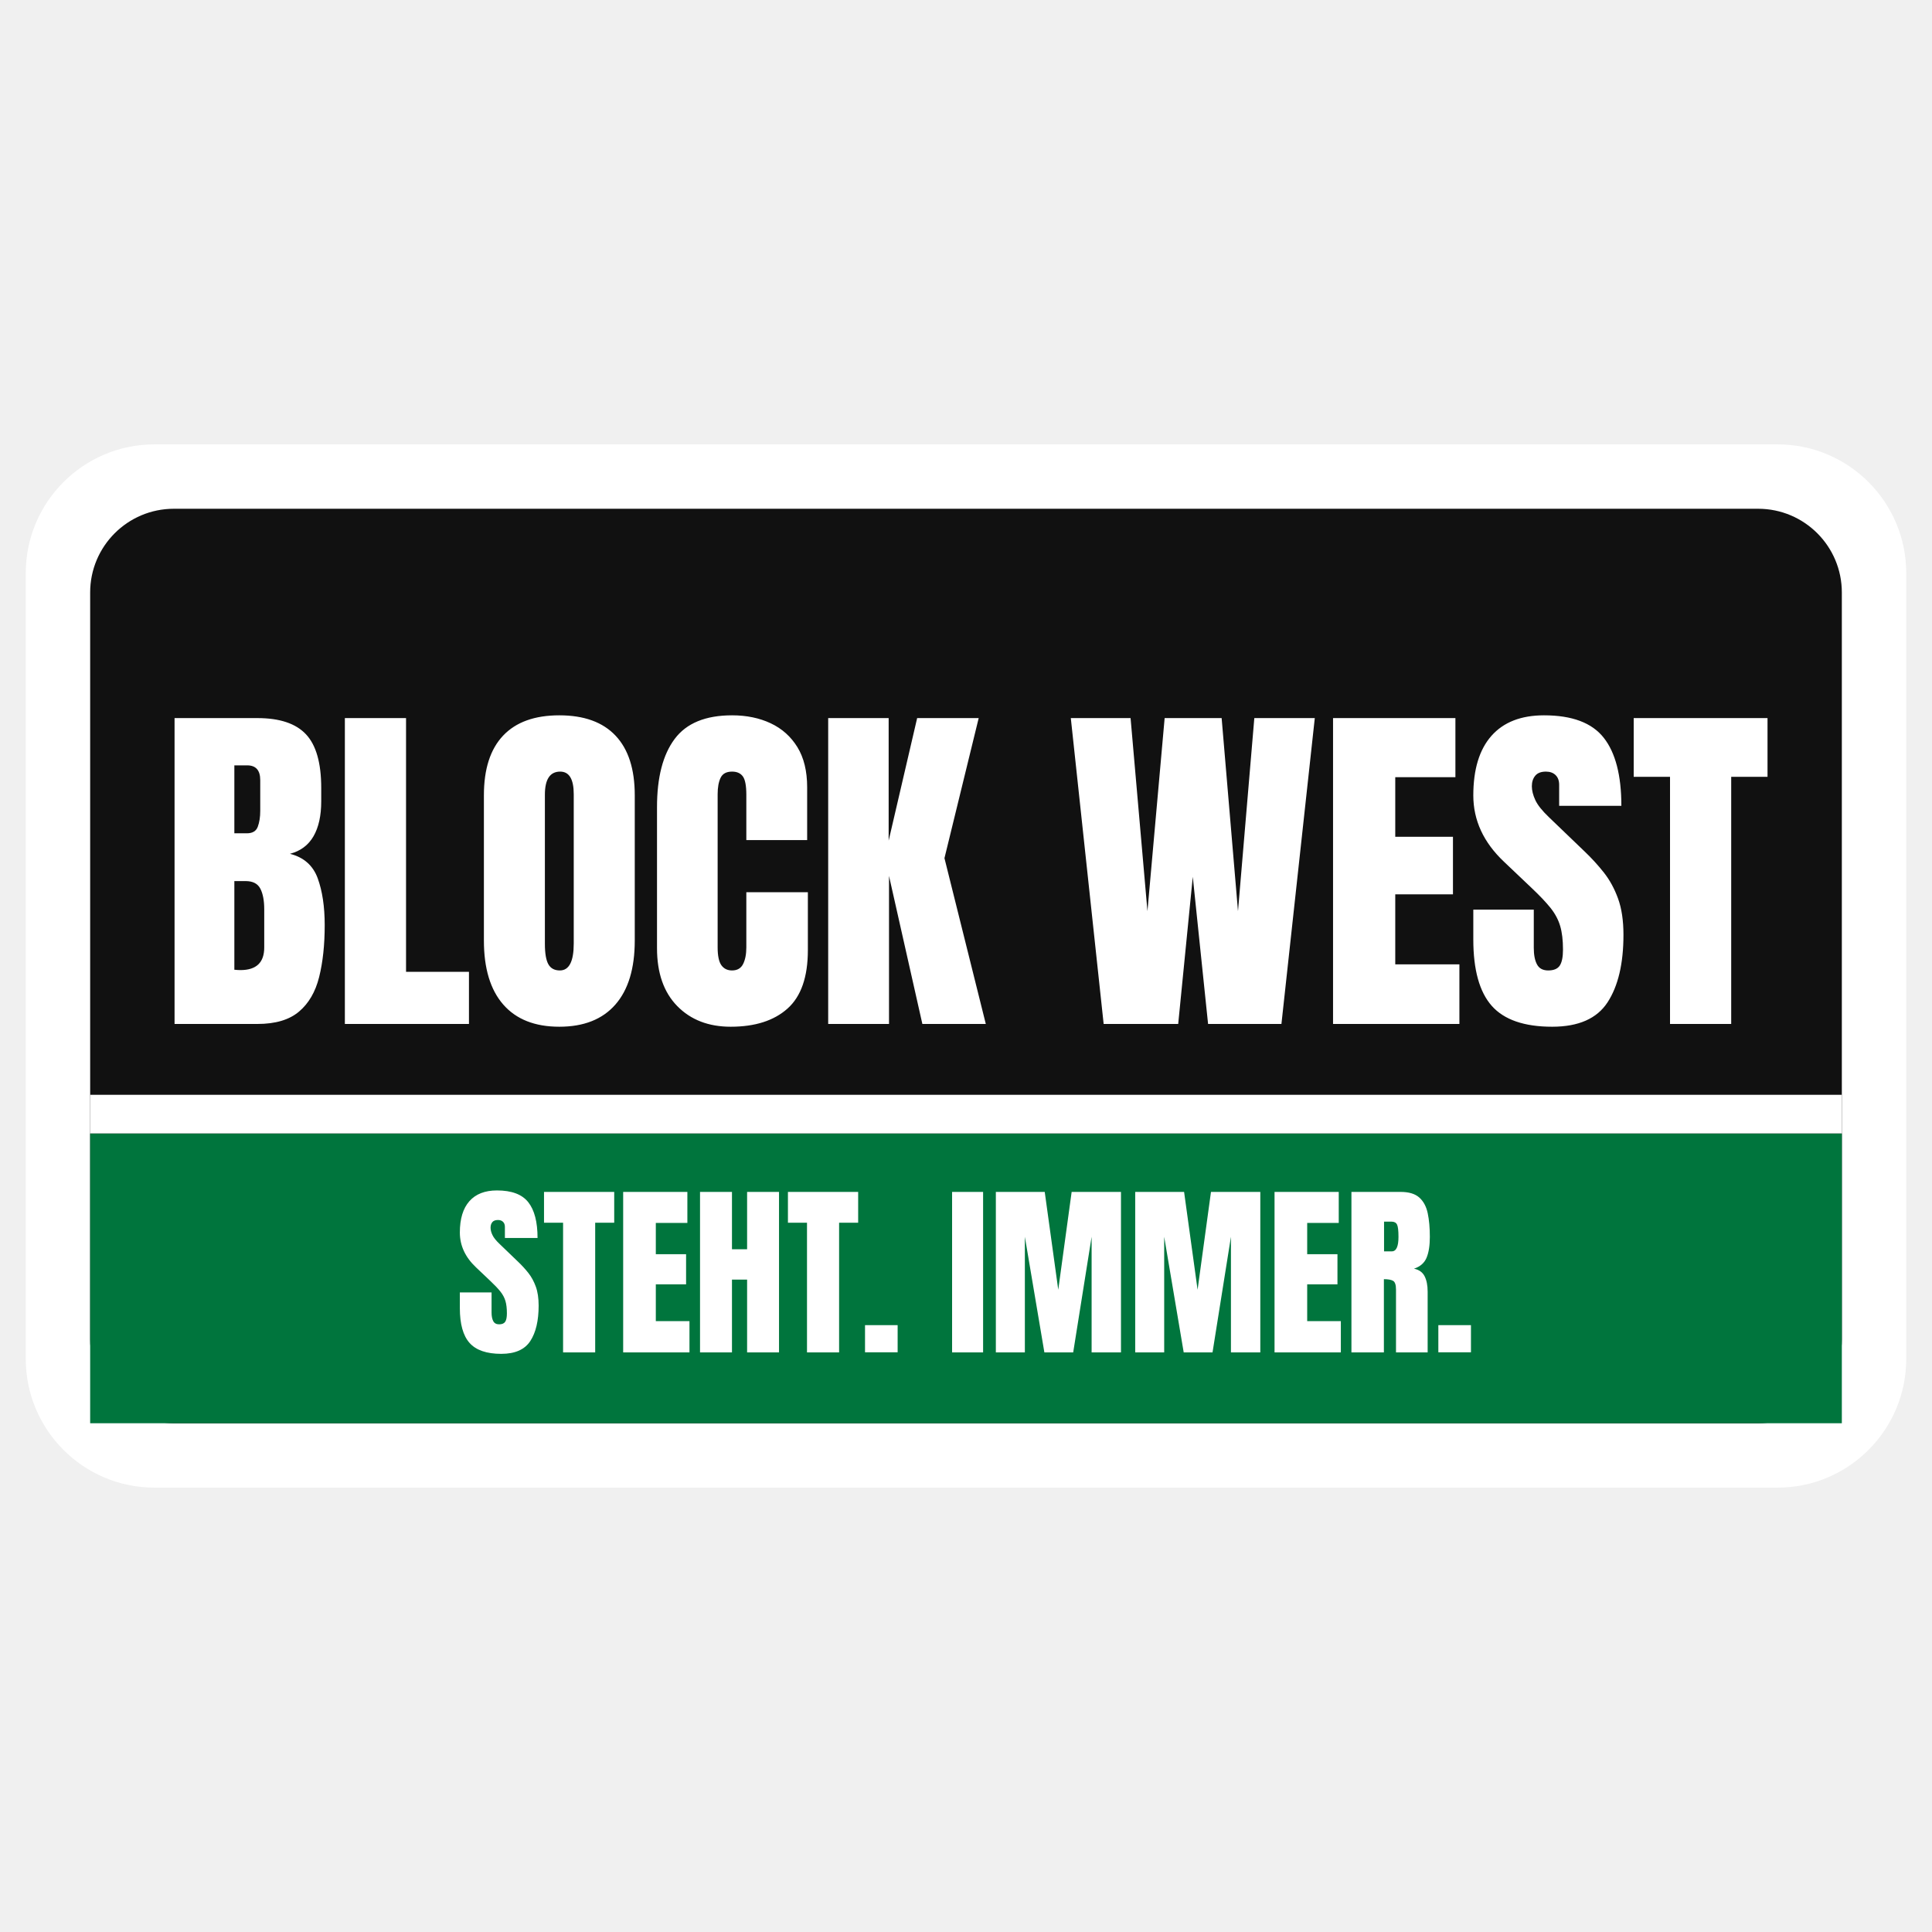
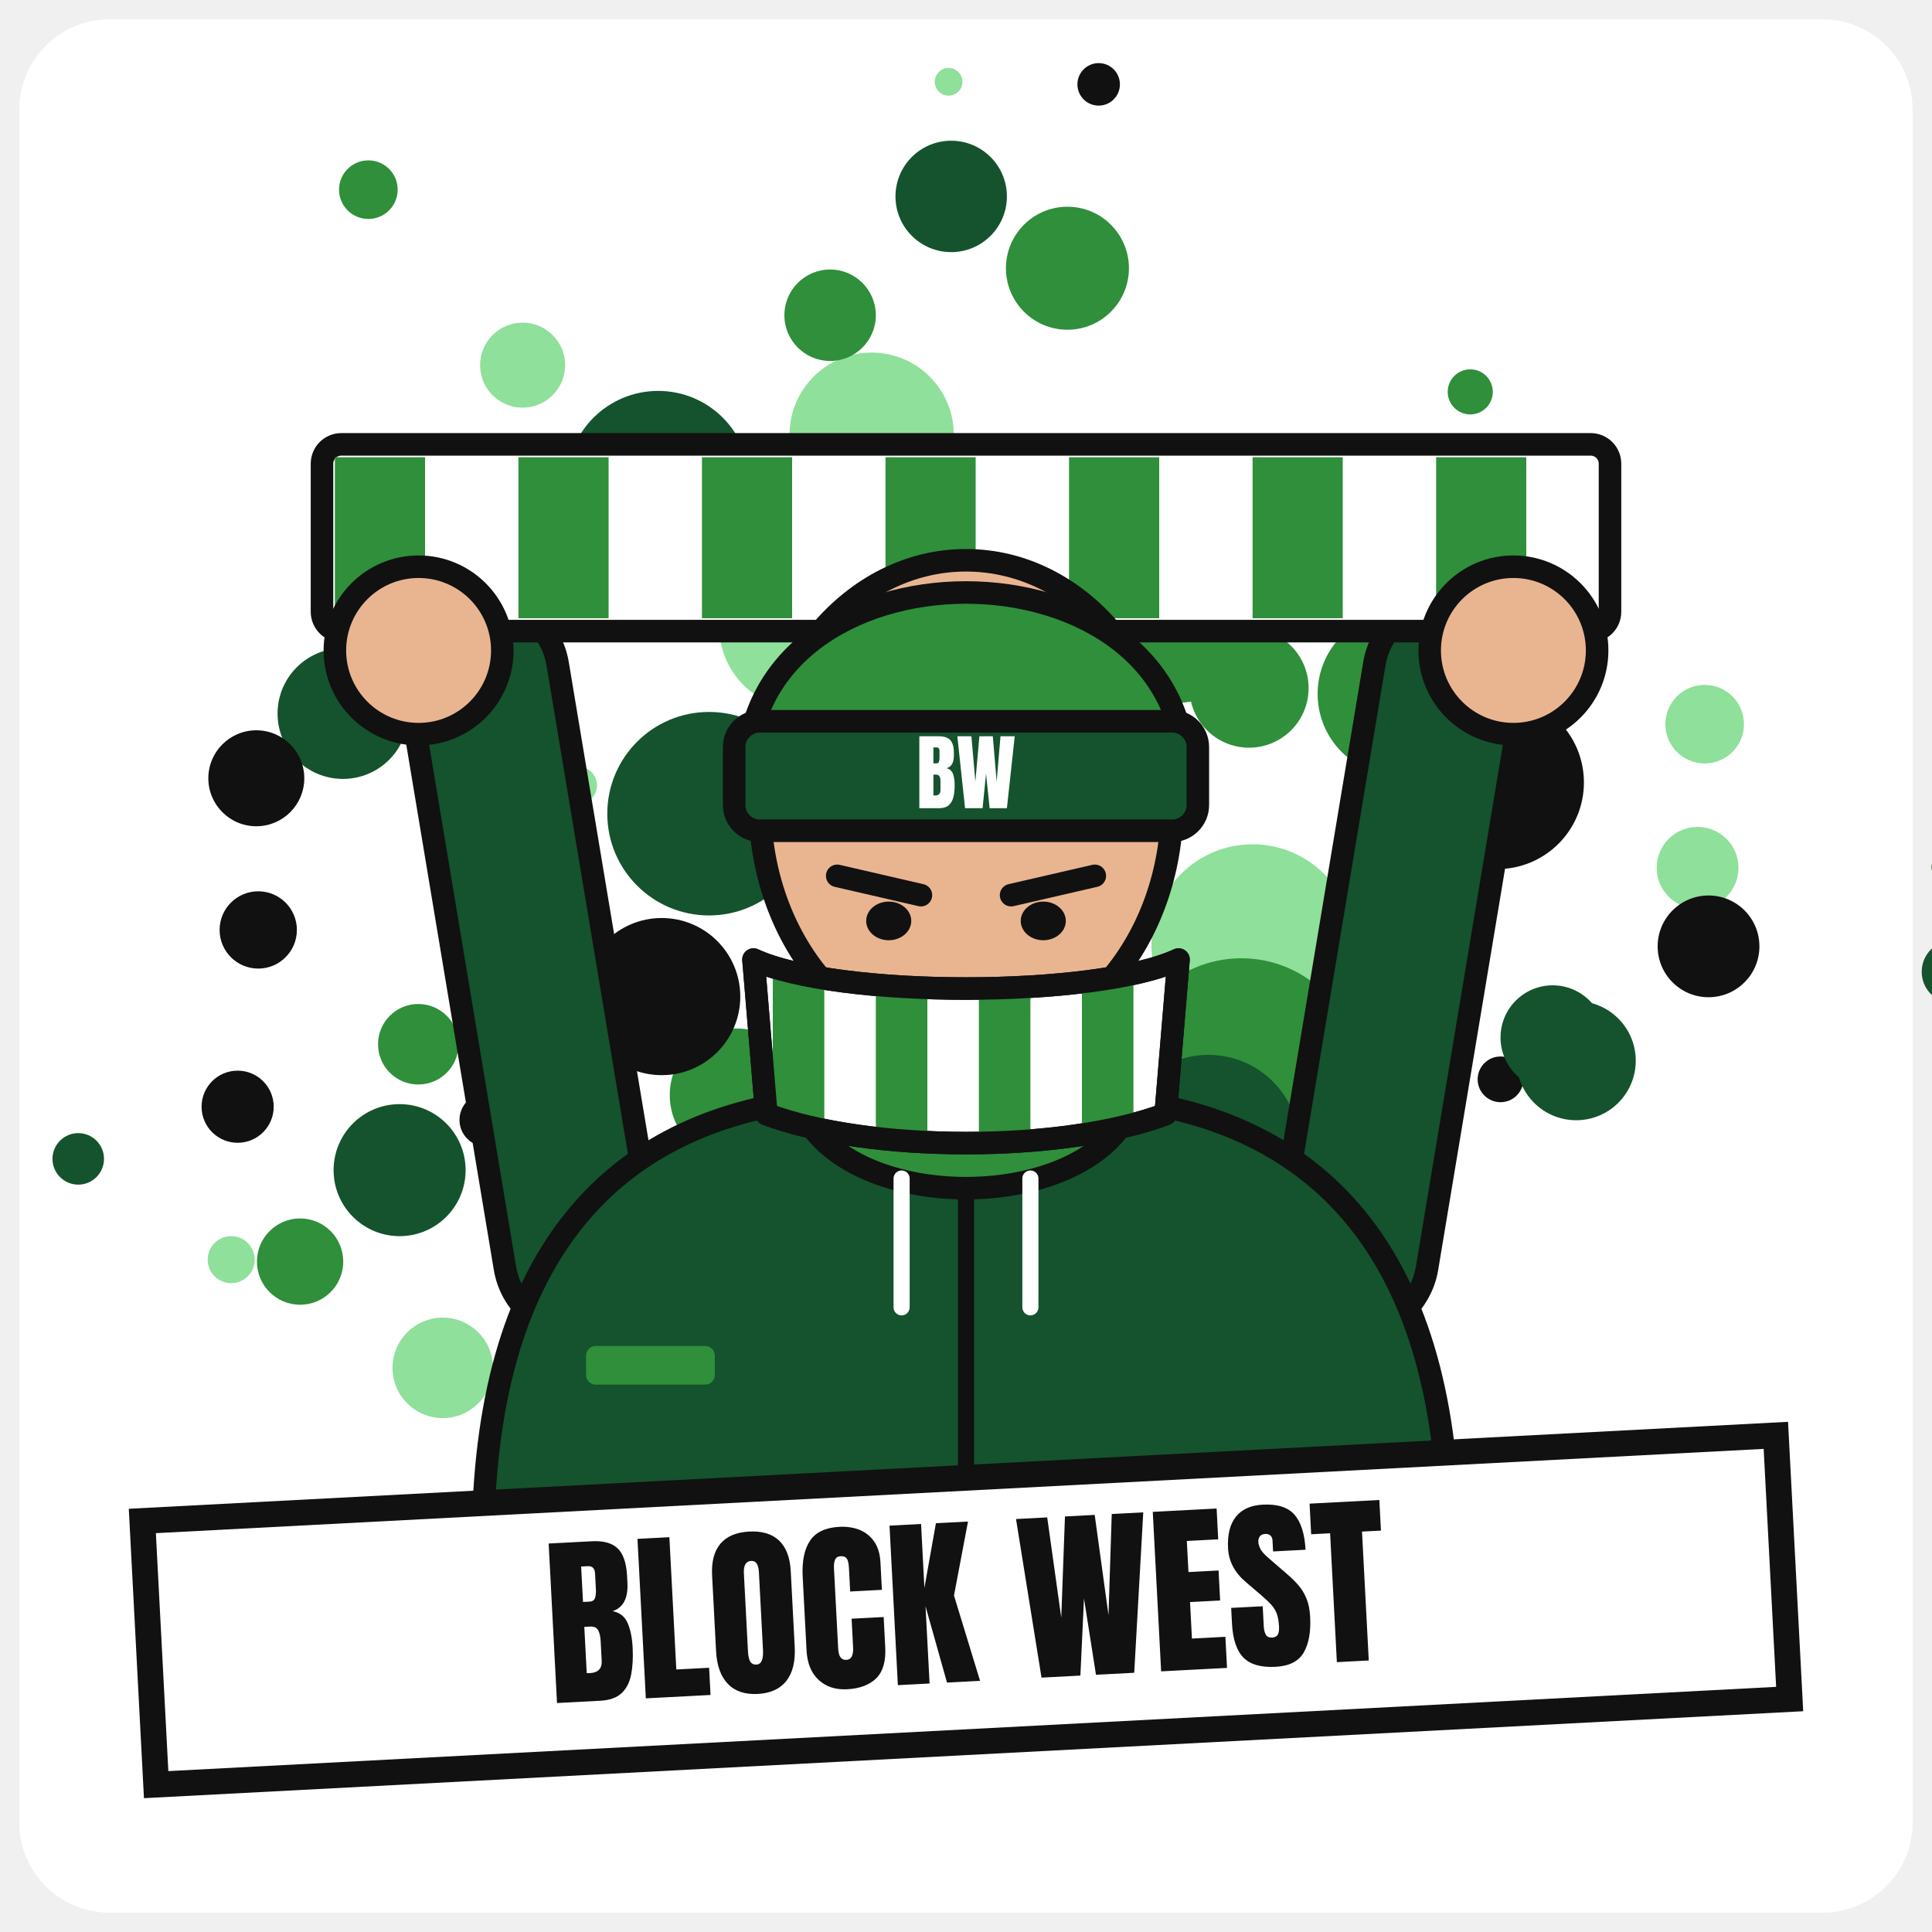
<svg xmlns="http://www.w3.org/2000/svg" viewBox="0 0 600 600" role="img" aria-label="Block West">
-   <rect x="8" y="138" width="584" height="324" rx="40" fill="#FFFFFF" />
-   <rect x="28" y="158" width="544" height="284" rx="26" fill="#111111" />
-   <rect x="28" y="352" width="544" height="90" fill="#00753D" />
-   <rect x="28" y="340" width="544" height="12" fill="#FFFFFF" />
-   <path d="M79.95 318L54.21 318L54.21 223.01L79.95 223.01Q90.32 223.01 95.04 228.06Q99.76 233.10 99.76 244.71L99.76 244.71L99.76 248.86Q99.76 255.55 97.36 259.71Q94.96 263.87 90.05 265.16L90.05 265.16Q96.47 266.78 98.66 272.74Q100.84 278.71 100.84 287.29L100.84 287.29Q100.84 296.52 99.11 303.43Q97.39 310.34 92.85 314.17Q88.32 318 79.95 318L79.95 318ZM72.78 237.69L72.78 258.79L76.66 258.79Q79.31 258.79 80.06 256.74Q80.82 254.69 80.82 251.83L80.82 251.83L80.82 242.28Q80.82 237.69 76.77 237.69L76.77 237.69L72.78 237.69ZM74.67 301.27L74.67 301.27Q82.06 301.27 82.06 294.25L82.06 294.25L82.06 282.38Q82.06 278.33 80.85 275.98Q79.63 273.63 76.28 273.63L76.28 273.63L72.78 273.63L72.78 301.16Q73.96 301.27 74.67 301.27ZM145.64 318L107.10 318L107.10 223.01L126.10 223.01L126.10 301.81L145.64 301.81L145.64 318ZM173.70 318.86L173.70 318.86Q162.32 318.86 156.30 311.98Q150.28 305.10 150.28 292.09L150.28 292.09L150.28 246.97Q150.28 234.77 156.24 228.46Q162.21 222.15 173.70 222.15L173.70 222.15Q185.20 222.15 191.16 228.46Q197.13 234.77 197.13 246.97L197.13 246.97L197.13 292.09Q197.13 305.10 191.11 311.98Q185.09 318.86 173.70 318.86ZM173.87 301.38L173.87 301.38Q178.18 301.38 178.18 293.01L178.18 293.01L178.18 246.65Q178.18 239.63 173.97 239.63L173.97 239.63Q169.22 239.63 169.22 246.81L169.22 246.81L169.22 293.12Q169.22 297.54 170.30 299.46Q171.38 301.38 173.87 301.38ZM226.92 318.86L226.92 318.86Q216.61 318.86 210.32 312.44Q204.04 306.02 204.04 294.47L204.04 294.47L204.04 250.64Q204.04 236.83 209.52 229.49Q214.99 222.15 227.35 222.15L227.35 222.15Q234.10 222.15 239.36 224.63Q244.62 227.11 247.65 232.05Q250.67 236.99 250.67 244.49L250.67 244.49L250.67 260.90L231.78 260.90L231.78 246.86Q231.78 242.60 230.70 241.12Q229.62 239.63 227.35 239.63L227.35 239.63Q224.71 239.63 223.79 241.55Q222.87 243.46 222.87 246.65L222.87 246.65L222.87 294.20Q222.87 298.14 224.03 299.76Q225.19 301.38 227.35 301.38L227.35 301.38Q229.78 301.38 230.78 299.38Q231.78 297.38 231.78 294.20L231.78 294.20L231.78 277.09L250.89 277.09L250.89 295.06Q250.89 307.58 244.57 313.22Q238.26 318.86 226.92 318.86ZM276.09 318L257.20 318L257.20 223.01L275.98 223.01L275.98 261.06L284.83 223.01L303.94 223.01L293.31 266.51L306.15 318L286.45 318L276.09 272.02L276.09 318ZM365.90 318L342.75 318L332.55 223.01L351.11 223.01L356.35 282.97L361.69 223.01L379.39 223.01L384.47 282.97L389.54 223.01L408.32 223.01L397.96 318L375.18 318L370.43 272.29L365.90 318ZM453.23 318L413.99 318L413.99 223.01L451.99 223.01L451.99 241.36L433.31 241.36L433.31 259.87L451.23 259.87L451.23 277.74L433.31 277.74L433.31 299.49L453.23 299.49L453.23 318ZM482.05 318.86L482.05 318.86Q469.04 318.86 463.29 312.39Q457.55 305.91 457.55 291.77L457.55 291.77L457.55 282.49L476.33 282.49L476.33 294.36Q476.33 297.65 477.33 299.51Q478.32 301.38 480.81 301.38L480.81 301.38Q483.40 301.38 484.40 299.87Q485.40 298.35 485.40 294.90L485.40 294.90Q485.40 290.53 484.53 287.59Q483.67 284.65 481.54 281.97Q479.40 279.30 475.63 275.74L475.63 275.74L467.10 267.64Q457.55 258.63 457.55 247.03L457.55 247.03Q457.55 234.88 463.19 228.51Q468.83 222.15 479.51 222.15L479.51 222.15Q492.57 222.15 498.05 229.11Q503.53 236.07 503.53 250.26L503.53 250.26L484.21 250.26L484.21 243.73Q484.21 241.79 483.10 240.71Q481.99 239.63 480.11 239.63L480.11 239.63Q477.84 239.63 476.79 240.90Q475.73 242.17 475.73 244.17L475.73 244.17Q475.73 246.16 476.81 248.48Q477.89 250.80 481.08 253.83L481.08 253.83L492.03 264.35Q495.33 267.48 498.08 270.96Q500.83 274.44 502.50 279.06Q504.18 283.67 504.18 290.31L504.18 290.31Q504.18 303.70 499.24 311.28Q494.30 318.86 482.05 318.86ZM537.64 318L518.64 318L518.64 241.25L507.36 241.25L507.36 223.01L548.92 223.01L548.92 241.25L537.64 241.25L537.64 318Z" fill="#FFFFFF" />
-   <path d="M155.67 420.45L155.67 420.45Q148.84 420.45 145.82 417.05Q142.81 413.66 142.81 406.24L142.81 406.24L142.81 401.37L152.66 401.37L152.66 407.60Q152.66 409.32 153.19 410.30Q153.71 411.28 155.01 411.28L155.01 411.28Q156.37 411.28 156.90 410.48Q157.42 409.69 157.42 407.88L157.42 407.88Q157.42 405.58 156.97 404.04Q156.52 402.50 155.40 401.10Q154.28 399.69 152.30 397.83L152.30 397.83L147.82 393.58Q142.81 388.85 142.81 382.76L142.81 382.76Q142.81 376.39 145.77 373.04Q148.73 369.70 154.33 369.70L154.33 369.70Q161.19 369.70 164.06 373.36Q166.94 377.01 166.94 384.46L166.94 384.46L156.80 384.46L156.80 381.03Q156.80 380.01 156.22 379.45Q155.64 378.88 154.65 378.88L154.65 378.88Q153.46 378.88 152.90 379.54Q152.35 380.21 152.35 381.26L152.35 381.26Q152.35 382.31 152.92 383.52Q153.48 384.74 155.16 386.33L155.16 386.33L160.90 391.85Q162.63 393.49 164.08 395.32Q165.52 397.15 166.40 399.57Q167.28 401.99 167.28 405.47L167.28 405.47Q167.28 412.50 164.69 416.47Q162.09 420.45 155.67 420.45ZM184.84 420L174.87 420L174.87 379.73L168.95 379.73L168.95 370.16L190.75 370.16L190.75 379.73L184.84 379.73L184.84 420ZM214.12 420L193.53 420L193.53 370.16L213.47 370.16L213.47 379.79L203.67 379.79L203.67 389.50L213.07 389.50L213.07 398.87L203.67 398.87L203.67 410.29L214.12 410.29L214.12 420ZM227.32 420L217.40 420L217.40 370.16L227.32 370.16L227.32 387.97L232.02 387.97L232.02 370.16L241.93 370.16L241.93 420L232.02 420L232.02 397.40L227.32 397.40L227.32 420ZM260.59 420L250.62 420L250.62 379.73L244.70 379.73L244.70 370.16L266.51 370.16L266.51 379.73L260.59 379.73L260.59 420ZM278.77 419.97L268.64 419.97L268.64 411.53L278.77 411.53L278.77 419.97ZM305.31 420L295.68 420L295.68 370.16L305.31 370.16L305.31 420ZM318.28 420L309.27 420L309.27 370.16L324.45 370.16L328.65 400.54L332.81 370.16L348.13 370.16L348.13 420L339.01 420L339.01 384.09L333.29 420L324.34 420L318.28 384.09L318.28 420ZM361.55 420L352.55 420L352.55 370.16L367.73 370.16L371.92 400.54L376.08 370.16L391.40 370.16L391.40 420L382.28 420L382.28 384.09L376.56 420L367.61 420L361.55 384.09L361.55 420ZM416.41 420L395.82 420L395.82 370.16L415.76 370.16L415.76 379.79L405.96 379.79L405.96 389.50L415.36 389.50L415.36 398.87L405.96 398.87L405.96 410.29L416.41 410.29L416.41 420ZM429.78 420L419.70 420L419.70 370.16L434.99 370.16Q438.81 370.16 440.77 371.90Q442.72 373.64 443.39 376.77Q444.05 379.90 444.05 384.12L444.05 384.12Q444.05 388.20 443.02 390.63Q441.98 393.07 439.12 394.00L439.12 394.00Q441.47 394.48 442.42 396.34Q443.37 398.19 443.37 401.14L443.37 401.14L443.37 420L433.54 420L433.54 400.49Q433.54 398.31 432.65 397.78Q431.76 397.26 429.78 397.26L429.78 397.26L429.78 420ZM429.83 379.39L429.83 388.62L432.24 388.62Q434.31 388.62 434.31 384.12L434.31 384.12Q434.31 381.20 433.86 380.29Q433.40 379.39 432.16 379.39L432.16 379.39L429.83 379.39ZM456.82 419.97L446.69 419.97L446.69 411.53L456.82 411.53L456.82 419.97Z" fill="#FFFFFF" />
+   <rect x="6" y="6" width="588" height="588" rx="28" fill="#FFFFFF" />
+   <circle cx="397.8" cy="308.4" r="17.1" fill="#2F8F3A" />
+   <circle cx="466.0" cy="335.2" r="7.1" fill="#111111" />
+   <circle cx="376.8" cy="400.0" r="17.4" fill="#111111" />
+   <circle cx="257.9" cy="453.9" r="11.5" fill="#14532D" />
+   <circle cx="162.3" cy="113.4" r="13.2" fill="#8EE09A" />
+   <circle cx="114.4" cy="58.9" r="9.1" fill="#2F8F3A" />
+   <circle cx="381.5" cy="483.2" r="10.0" fill="#2F8F3A" />
+   <circle cx="214.3" cy="165.3" r="20.7" fill="#111111" />
+   <circle cx="425.8" cy="423.8" r="14.1" fill="#14532D" />
+   <circle cx="455.9" cy="460.5" r="7.6" fill="#8EE09A" />
+   <circle cx="137.5" cy="424.8" r="15.6" fill="#8EE09A" />
+   <circle cx="387.9" cy="213.7" r="18.5" fill="#2F8F3A" />
+   <circle cx="380.5" cy="370.6" r="30.3" fill="#111111" />
+   <circle cx="403.4" cy="399.2" r="8.0" fill="#14532D" />
+   <circle cx="204.4" cy="149.8" r="28.4" fill="#14532D" />
+   <circle cx="389.0" cy="293.6" r="31.4" fill="#8EE09A" />
+   <circle cx="331.5" cy="83.3" r="19.1" fill="#2F8F3A" />
+   <circle cx="341.2" cy="26.2" r="6.6" fill="#111111" />
+   <circle cx="80.2" cy="288.8" r="12.0" fill="#111111" />
+   <circle cx="347.0" cy="378.0" r="27.3" fill="#14532D" />
+   <circle cx="527.2" cy="269.5" r="12.7" fill="#8EE09A" />
+   <circle cx="602.9" cy="269.3" r="3.1" fill="#2F8F3A" />
+   <circle cx="93.2" cy="391.8" r="13.4" fill="#2F8F3A" />
+   <circle cx="431.5" cy="424.8" r="14.7" fill="#111111" />
+   <circle cx="124.1" cy="363.4" r="20.5" fill="#14532D" />
+   <circle cx="71.8" cy="391.2" r="7.3" fill="#8EE09A" />
+   <circle cx="323.9" cy="382.7" r="23.3" fill="#8EE09A" />
+   <circle cx="228.7" cy="340.1" r="20.7" fill="#2F8F3A" />
+   <circle cx="530.6" cy="293.9" r="15.8" fill="#111111" />
+   <circle cx="606.6" cy="301.8" r="9.8" fill="#14532D" />
+   <circle cx="482.2" cy="322.2" r="16.2" fill="#14532D" />
+   <circle cx="529.4" cy="224.9" r="12.2" fill="#8EE09A" />
+   <circle cx="212.1" cy="315.9" r="10.1" fill="#2F8F3A" />
+   <circle cx="151.0" cy="347.8" r="8.3" fill="#111111" />
+   <circle cx="172.7" cy="377.5" r="11.5" fill="#111111" />
+   <circle cx="106.5" cy="221.6" r="20.3" fill="#14532D" />
+   <circle cx="408.7" cy="167.0" r="26.7" fill="#8EE09A" />
+   <circle cx="456.6" cy="121.7" r="7.0" fill="#2F8F3A" />
+   <circle cx="129.9" cy="324.3" r="12.5" fill="#2F8F3A" />
+   <circle cx="79.6" cy="241.7" r="14.9" fill="#111111" />
+   <circle cx="220.2" cy="252.7" r="31.6" fill="#14532D" />
+   <circle cx="179.6" cy="243.9" r="5.8" fill="#8EE09A" />
+   <circle cx="394.1" cy="393.5" r="14.3" fill="#8EE09A" />
+   <circle cx="434.7" cy="215.5" r="25.5" fill="#2F8F3A" />
+   <circle cx="205.5" cy="309.5" r="24.4" fill="#111111" />
+   <circle cx="155.3" cy="330.5" r="7.2" fill="#14532D" />
+   <circle cx="489.5" cy="329.4" r="18.5" fill="#14532D" />
+   <circle cx="248.9" cy="194.7" r="25.5" fill="#8EE09A" />
+   <circle cx="385.5" cy="334.2" r="36.6" fill="#2F8F3A" />
+   <circle cx="416.3" cy="357.3" r="7.8" fill="#111111" />
+   <circle cx="465.0" cy="243.0" r="26.9" fill="#111111" />
+   <circle cx="375.3" cy="355.9" r="28.3" fill="#14532D" />
+   <circle cx="351.6" cy="369.3" r="28.9" fill="#8EE09A" />
+   <circle cx="371.7" cy="407.9" r="4.9" fill="#2F8F3A" />
+   <circle cx="364.9" cy="188.1" r="30.2" fill="#2F8F3A" />
+   <circle cx="311.2" cy="365.3" r="24.6" fill="#111111" />
+   <circle cx="295.4" cy="61.0" r="17.3" fill="#14532D" />
+   <circle cx="294.6" cy="25.4" r="4.3" fill="#8EE09A" />
+   <circle cx="270.7" cy="135.0" r="25.5" fill="#8EE09A" />
+   <circle cx="257.8" cy="97.9" r="14.2" fill="#2F8F3A" />
+   <circle cx="73.8" cy="343.7" r="11.2" fill="#111111" />
+   <circle cx="24.3" cy="359.9" r="8.0" fill="#14532D" />
+   <g transform="translate(300 250) scale(1)">
+     <path d="M-120 140 L-150 -40" stroke="#111111" stroke-width="54" stroke-linecap="round" />
+     <path d="M-120 140 L-150 -40" stroke="#14532D" stroke-width="40" stroke-linecap="round" />
+     <path d="M120 140 L150 -40" stroke="#111111" stroke-width="54" stroke-linecap="round" />
+     <path d="M120 140 L150 -40" stroke="#14532D" stroke-width="40" stroke-linecap="round" />
+     <rect x="-200" y="-112" width="400" height="58" rx="6" fill="#FFFFFF" stroke="#111111" stroke-width="7" stroke-linejoin="round" stroke-linecap="round" />
+     <rect x="-196" y="-108" width="28" height="50" fill="#2F8F3A" />
+     <rect x="-139" y="-108" width="28" height="50" fill="#2F8F3A" />
+     <rect x="-82" y="-108" width="28" height="50" fill="#2F8F3A" />
+     <rect x="-25" y="-108" width="28" height="50" fill="#2F8F3A" />
+     <rect x="32" y="-108" width="28" height="50" fill="#2F8F3A" />
+     <rect x="89" y="-108" width="28" height="50" fill="#2F8F3A" />
+     <rect x="146" y="-108" width="28" height="50" fill="#2F8F3A" />
+     <circle cx="-170" cy="-48" r="26" fill="#E9B590" stroke="#111111" stroke-width="7" stroke-linejoin="round" stroke-linecap="round" />
+     <circle cx="170" cy="-48" r="26" fill="#E9B590" stroke="#111111" stroke-width="7" stroke-linejoin="round" stroke-linecap="round" />
+     <path d="M-150 230 C-150 140 -110 100 -52 92 L52 92 C110 100 150 140 150 230 Z" fill="#14532D" stroke="#111111" stroke-width="7" stroke-linejoin="round" stroke-linecap="round" />
+     <path d="M0 96 V230" stroke="#111111" stroke-width="5" />
+     <path d="M-52 92 C-40 128 40 128 52 92" fill="#2F8F3A" stroke="#111111" stroke-width="7" stroke-linejoin="round" stroke-linecap="round" />
+     <path d="M-20 116 v40 M20 116 v40" stroke="#FFFFFF" stroke-width="5" stroke-linecap="round" />
+     <rect x="-118" y="168" width="40" height="12" rx="3" fill="#2F8F3A" />
+     <ellipse cx="0" cy="0" rx="64" ry="76" fill="#E9B590" stroke="#111111" stroke-width="7" stroke-linejoin="round" stroke-linecap="round" />
+     <path d="M-68 -6 C-72 -86 72 -86 68 -6 Z" fill="#2F8F3A" stroke="#111111" stroke-width="7" stroke-linejoin="round" stroke-linecap="round" />
+     <rect x="-72" y="-26" width="144" height="34" rx="8" fill="#14532D" stroke="#111111" stroke-width="7" stroke-linejoin="round" stroke-linecap="round" />
+     <path d="M-8.43 1L-14.49 1L-14.49-21.34L-8.43-21.34Q-5.99-21.34-4.88-20.16Q-3.77-18.97-3.77-16.24L-3.77-16.24L-3.77-15.26Q-3.77-13.69-4.34-12.71Q-4.90-11.73-6.06-11.43L-6.06-11.43Q-4.54-11.05-4.03-9.65Q-3.52-8.24-3.52-6.22L-3.52-6.22Q-3.52-4.05-3.92-2.43Q-4.33-0.80-5.40 0.10Q-6.46 1-8.43 1L-8.43 1ZM-10.12-17.89L-10.12-12.93L-9.20-12.93Q-8.58-12.93-8.40-13.41Q-8.23-13.89-8.23-14.56L-8.23-14.56L-8.23-16.81Q-8.23-17.89-9.18-17.89L-9.18-17.89L-10.12-17.89ZM-9.67-2.94L-9.67-2.94Q-7.93-2.94-7.93-4.59L-7.93-4.59L-7.93-7.38Q-7.93-8.33-8.22-8.88Q-8.51-9.44-9.29-9.44L-9.29-9.44L-10.12-9.44L-10.12-2.96Q-9.84-2.94-9.67-2.94ZM5.15 1L-0.29 1L-2.69-21.34L1.68-21.34L2.91-7.24L4.16-21.34L8.33-21.34L9.52-7.24L10.71-21.34L15.13-21.34L12.70 1L7.34 1L6.22-9.75L5.15 1Z" fill="#FFFFFF" />
+     <path d="M-40 22 l26 6 M40 22 l-26 6" stroke="#111111" stroke-width="7" stroke-linecap="round" />
+     <ellipse cx="-24" cy="36" rx="7" ry="6" fill="#111111" />
+     <ellipse cx="24" cy="36" rx="7" ry="6" fill="#111111" />
+     <path d="M-66 48 C-40 60 40 60 66 48 L62 96 C30 108 -30 108 -62 96 Z" fill="#FFFFFF" stroke="#111111" stroke-width="7" stroke-linejoin="round" stroke-linecap="round" />
+     <clipPath id="fs300250">
+       <path d="M-66 48 C-40 60 40 60 66 48 L62 96 C30 108 -30 108 -62 96 Z" />
+     </clipPath>
+     <g clip-path="url(#fs300250)">
+       <rect x="-60" y="40" width="16" height="80" fill="#2F8F3A" />
+       <rect x="-28" y="40" width="16" height="80" fill="#2F8F3A" />
+       <rect x="4" y="40" width="16" height="80" fill="#2F8F3A" />
+       <rect x="36" y="40" width="16" height="80" fill="#2F8F3A" />
+     </g>
+     <path d="M-66 48 C-40 60 40 60 66 48 L62 96 C30 108 -30 108 -62 96 Z" fill="none" stroke="#111111" stroke-width="7" stroke-linejoin="round" stroke-linecap="round" />
+   </g>
+   <g transform="rotate(-3 300 500)">
+     <rect x="42" y="455" width="516" height="90" fill="#111111" />
+     <rect x="50" y="463" width="500" height="74" fill="#FFFFFF" />
+     <path d="M185.10 522.20L171.65 522.20L171.65 472.60L185.10 472.60Q190.51 472.60 192.97 475.23Q195.44 477.87 195.44 483.93L195.44 483.93L195.44 486.10Q195.44 489.59 194.18 491.76Q192.93 493.93 190.37 494.61L190.37 494.61Q193.72 495.45 194.86 498.57Q196.00 501.68 196.00 506.16L196.00 506.16Q196.00 510.98 195.10 514.59Q194.20 518.20 191.83 520.20Q189.46 522.20 185.10 522.20L185.10 522.20ZM181.35 480.26L181.35 491.28L183.38 491.28Q184.76 491.28 185.15 490.21Q185.55 489.14 185.55 487.65L185.55 487.65L185.55 482.66Q185.55 480.26 183.43 480.26L183.43 480.26L181.35 480.26ZM182.33 513.46L182.33 513.46Q186.19 513.46 186.19 509.80L186.19 509.80L186.19 503.60Q186.19 501.49 185.56 500.26Q184.93 499.03 183.18 499.03L183.18 499.03L181.35 499.03L181.35 513.41Q181.97 513.46 182.33 513.46ZM219.39 522.20L199.27 522.20L199.27 472.60L209.19 472.60L209.19 513.74L219.39 513.74L219.39 522.20ZM234.05 522.65L234.05 522.65Q228.10 522.65 224.96 519.06Q221.82 515.46 221.82 508.67L221.82 508.67L221.82 485.11Q221.82 478.74 224.93 475.44Q228.05 472.15 234.05 472.15L234.05 472.15Q240.05 472.15 243.17 475.44Q246.28 478.74 246.28 485.11L246.28 485.11L246.28 508.67Q246.28 515.46 243.14 519.06Q240.00 522.65 234.05 522.65ZM234.13 513.52L234.13 513.52Q236.39 513.52 236.39 509.15L236.39 509.15L236.39 484.94Q236.39 481.28 234.19 481.28L234.19 481.28Q231.71 481.28 231.71 485.03L231.71 485.03L231.71 509.21Q231.71 511.52 232.27 512.52Q232.84 513.52 234.13 513.52ZM261.84 522.65L261.84 522.65Q256.46 522.65 253.17 519.30Q249.89 515.94 249.89 509.91L249.89 509.91L249.89 487.03Q249.89 479.81 252.75 475.98Q255.61 472.15 262.06 472.15L262.06 472.15Q265.59 472.15 268.34 473.44Q271.08 474.74 272.66 477.32Q274.24 479.90 274.24 483.81L274.24 483.81L274.24 492.38L264.38 492.38L264.38 485.05Q264.38 482.83 263.81 482.05Q263.25 481.28 262.06 481.28L262.06 481.28Q260.68 481.28 260.20 482.28Q259.73 483.28 259.73 484.94L259.73 484.94L259.73 509.77Q259.73 511.83 260.33 512.67Q260.94 513.52 262.06 513.52L262.06 513.52Q263.33 513.52 263.85 512.48Q264.38 511.43 264.38 509.77L264.38 509.77L264.38 500.84L274.35 500.84L274.35 510.22Q274.35 516.76 271.06 519.71Q267.76 522.65 261.84 522.65ZM287.51 522.20L277.65 522.20L277.65 472.60L287.46 472.60L287.46 492.47L292.08 472.60L302.06 472.60L296.51 495.31L303.21 522.20L292.93 522.20L287.51 498.19L287.51 522.20ZM334.41 522.20L322.32 522.20L316.99 472.60L326.69 472.60L329.42 503.91L332.21 472.60L341.46 472.60L344.11 503.91L346.76 472.60L356.56 472.60L351.15 522.20L339.26 522.20L336.78 498.33L334.41 522.20ZM380.01 522.20L359.52 522.20L359.52 472.60L379.37 472.60L379.37 482.18L369.61 482.18L369.61 491.85L378.97 491.85L378.97 501.18L369.61 501.18L369.61 512.53L380.01 512.53L380.01 522.20ZM395.06 522.65L395.06 522.65Q388.27 522.65 385.27 519.27Q382.27 515.89 382.27 508.50L382.27 508.50L382.27 503.66L392.08 503.66L392.08 509.86Q392.08 511.57 392.60 512.55Q393.12 513.52 394.42 513.52L394.42 513.52Q395.77 513.52 396.29 512.73Q396.81 511.94 396.81 510.14L396.81 510.14Q396.81 507.85 396.36 506.32Q395.91 504.78 394.80 503.39Q393.68 501.99 391.71 500.13L391.71 500.13L387.26 495.90Q382.27 491.20 382.27 485.14L382.27 485.14Q382.27 478.80 385.21 475.47Q388.16 472.15 393.74 472.15L393.74 472.15Q400.56 472.15 403.42 475.78Q406.28 479.42 406.28 486.83L406.28 486.83L396.19 486.83L396.19 483.42Q396.19 482.40 395.61 481.84Q395.04 481.28 394.05 481.28L394.05 481.28Q392.86 481.28 392.32 481.94Q391.77 482.60 391.77 483.64L391.77 483.64Q391.77 484.69 392.33 485.90Q392.89 487.11 394.56 488.69L394.56 488.69L400.28 494.19Q402.00 495.82 403.43 497.64Q404.87 499.46 405.74 501.87Q406.62 504.28 406.62 507.74L406.62 507.74Q406.62 514.73 404.04 518.69Q401.46 522.65 395.06 522.65ZM424.09 522.20L414.17 522.20L414.17 482.12L408.28 482.12L408.28 472.60L429.98 472.60L429.98 482.12L424.09 482.12L424.09 522.20Z" fill="#111111" />
+   </g>
</svg>
